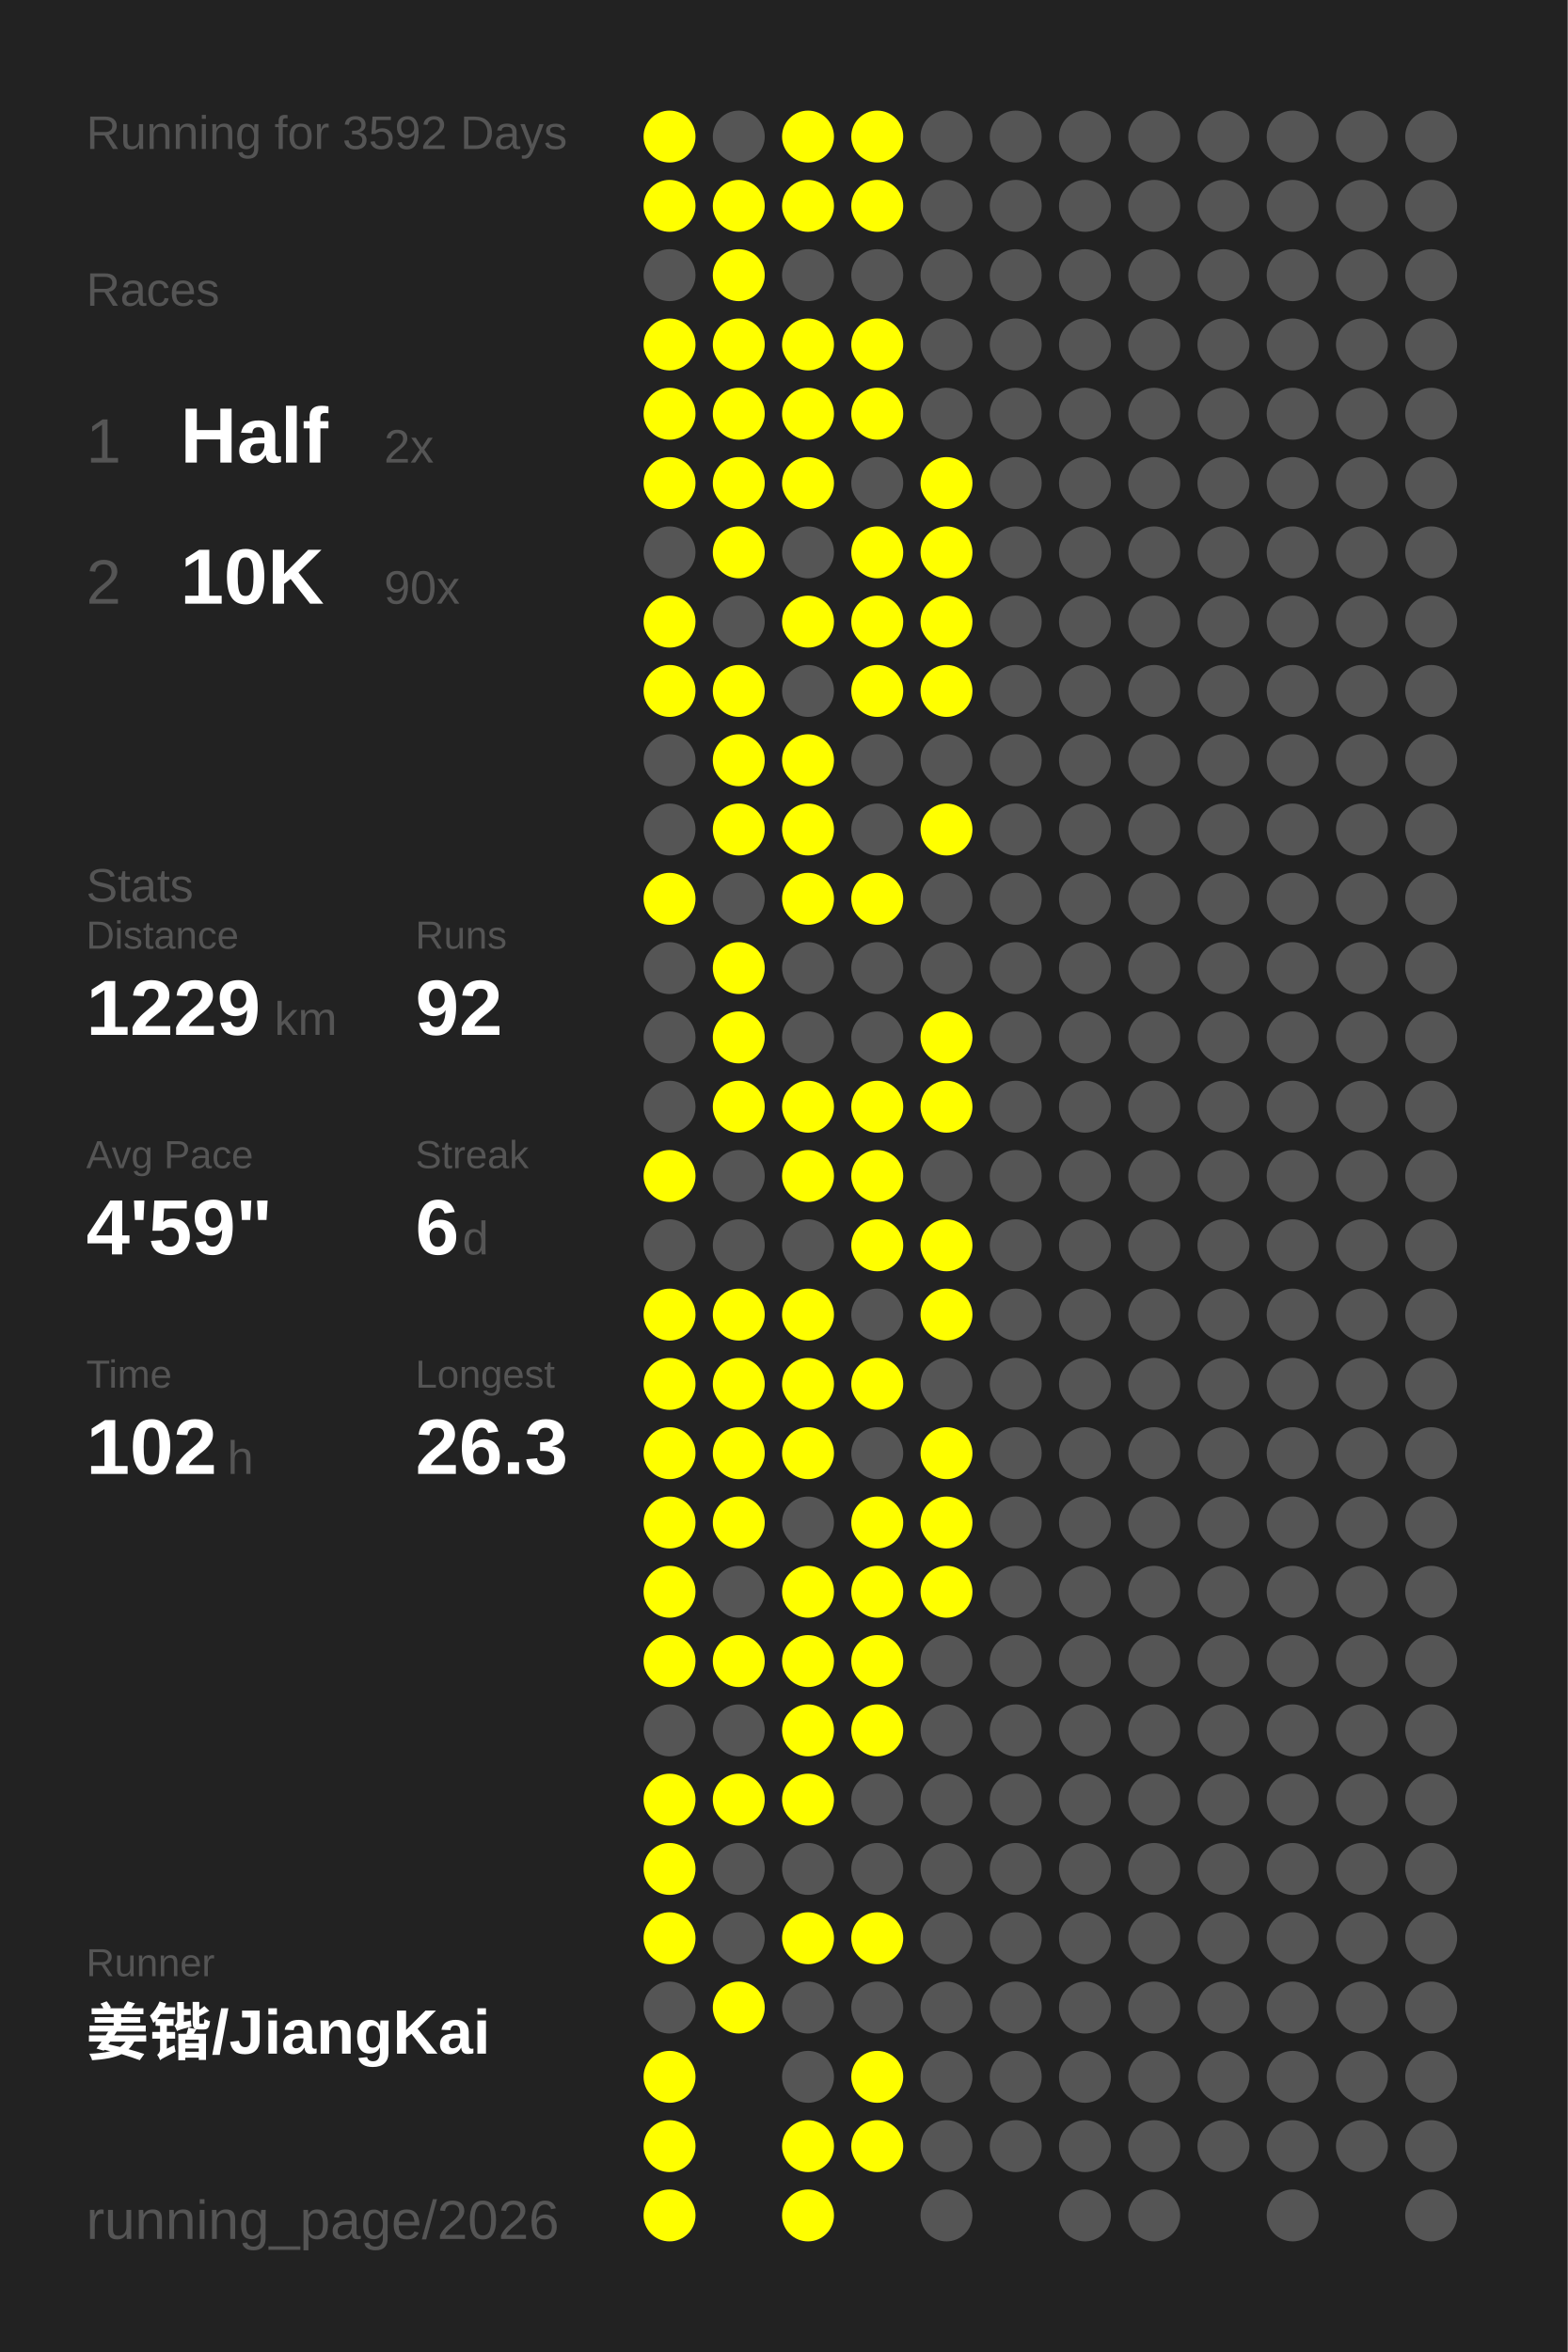
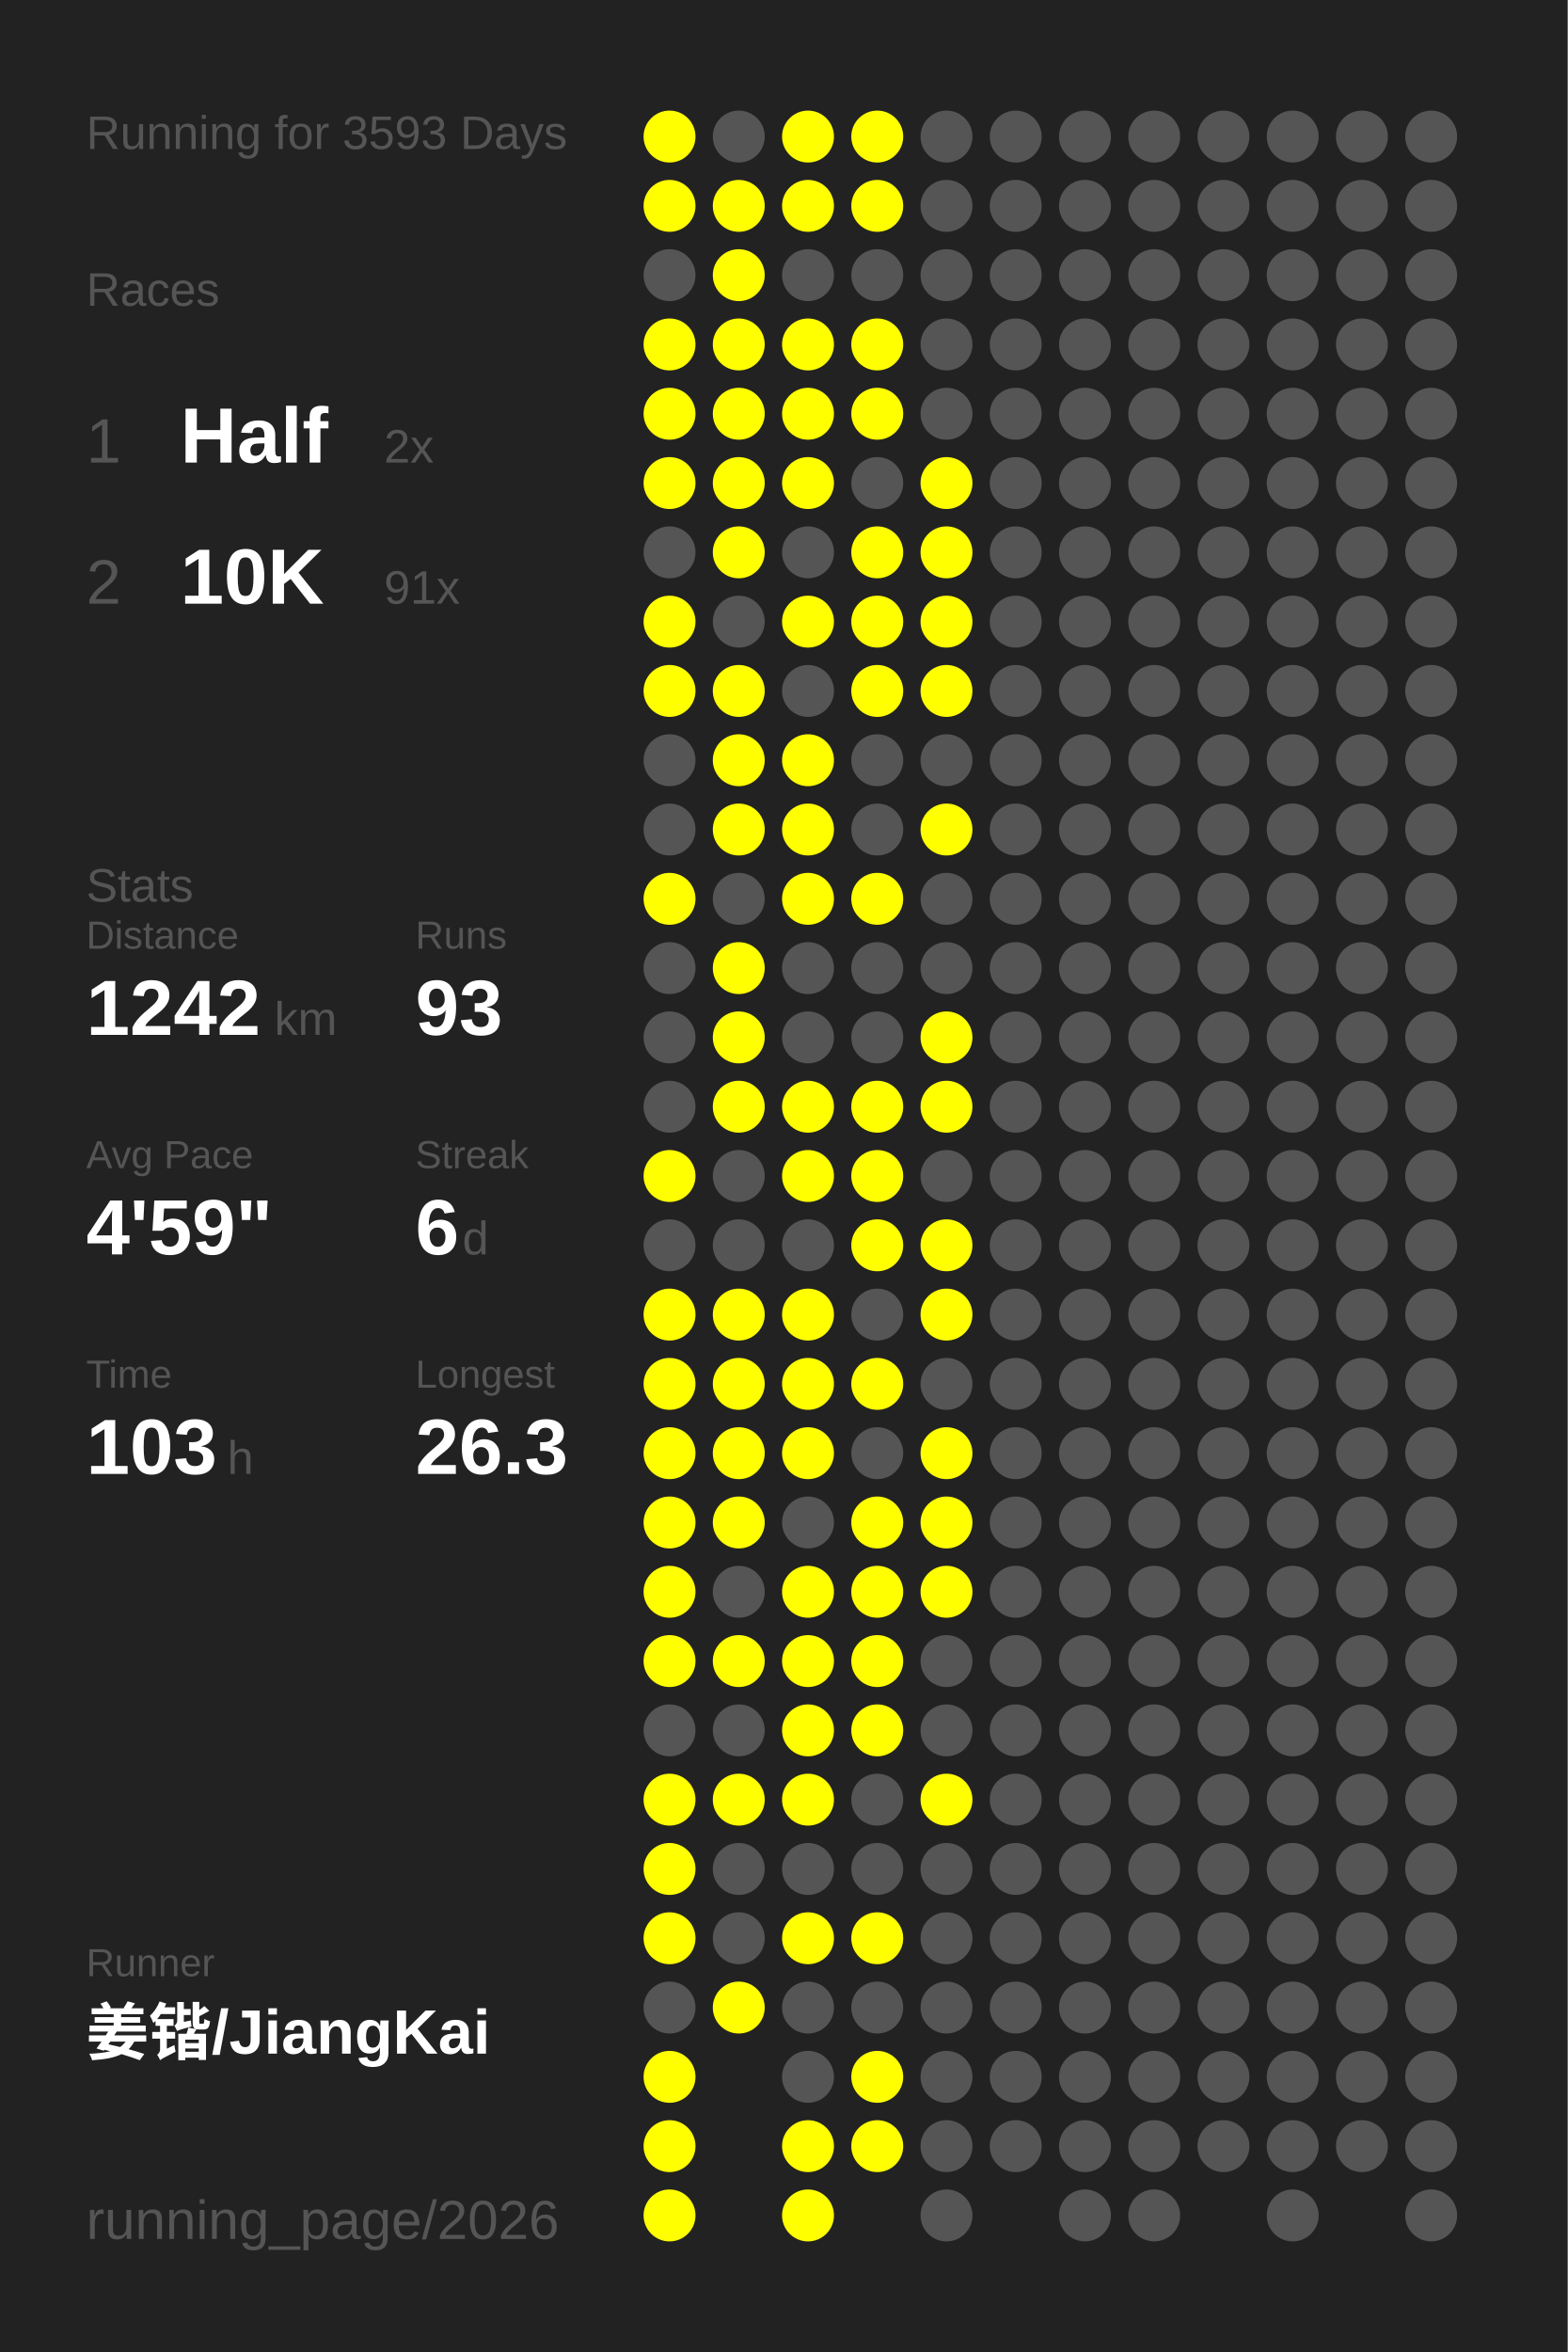
<svg xmlns="http://www.w3.org/2000/svg" baseProfile="full" height="300mm" version="1.1" viewBox="0,0,200,300" width="200mm">
  <defs />
  <rect fill="#222222" height="300" width="200" x="0" y="0" />
-   <text fill="#555555" style="font-size:6px; font-family:Arial;" x="11" y="19">Running for 3592 Days</text>
+   <text fill="#555555" style="font-size:6px; font-family:Arial;" x="11" y="19">Running for 3593 Days</text>
  <text fill="#555555" style="font-size:6px; font-family:Arial;" x="11" y="39">Races</text>
  <text fill="#555555" style="font-size:8px; font-family:Arial;" x="11" y="59">1</text>
  <text fill="#FFFFFF" style="font-size:10px; font-family:Arial; font-weight:bold;" x="23" y="59">Half</text>
  <text fill="#555555" style="font-size:6px; font-family:Arial;" x="49" y="59">2x</text>
  <text fill="#555555" style="font-size:8px; font-family:Arial;" x="11" y="77">2</text>
  <text fill="#FFFFFF" style="font-size:10px; font-family:Arial; font-weight:bold;" x="23" y="77">10K</text>
-   <text fill="#555555" style="font-size:6px; font-family:Arial;" x="49" y="77">90x</text>
+   <text fill="#555555" style="font-size:6px; font-family:Arial;" x="49" y="77">91x</text>
  <text fill="#555555" style="font-size:6px; font-family:Arial;" x="11" y="115">Stats</text>
  <text fill="#555555" style="font-size:5px; font-family:Arial;" x="11" y="121">Distance</text>
-   <text fill="#FFFFFF" style="font-size:10px; font-family:Arial; font-weight:bold;" x="11" y="132">1229</text>
+   <text fill="#FFFFFF" style="font-size:10px; font-family:Arial; font-weight:bold;" x="11" y="132">1242</text>
  <text fill="#555555" style="font-size:6px; font-family:Arial;" x="35" y="132">km</text>
  <text fill="#555555" style="font-size:5px; font-family:Arial;" x="53" y="121">Runs</text>
-   <text fill="#FFFFFF" style="font-size:10px; font-family:Arial; font-weight:bold;" x="53" y="132">92</text>
+   <text fill="#FFFFFF" style="font-size:10px; font-family:Arial; font-weight:bold;" x="53" y="132">93</text>
  <text fill="#555555" style="font-size:5px; font-family:Arial;" x="11" y="149">Avg Pace</text>
  <text fill="#FFFFFF" style="font-size:10px; font-family:Arial; font-weight:bold;" x="11" y="160">4'59"</text>
  <text fill="#555555" style="font-size:5px; font-family:Arial;" x="53" y="149">Streak</text>
  <text fill="#FFFFFF" style="font-size:10px; font-family:Arial; font-weight:bold;" x="53" y="160">6</text>
  <text fill="#555555" style="font-size:6px; font-family:Arial;" x="59" y="160">d</text>
  <text fill="#555555" style="font-size:5px; font-family:Arial;" x="11" y="177">Time</text>
-   <text fill="#FFFFFF" style="font-size:10px; font-family:Arial; font-weight:bold;" x="11" y="188">102</text>
+   <text fill="#FFFFFF" style="font-size:10px; font-family:Arial; font-weight:bold;" x="11" y="188">103</text>
  <text fill="#555555" style="font-size:6px; font-family:Arial;" x="29" y="188">h</text>
  <text fill="#555555" style="font-size:5px; font-family:Arial;" x="53" y="177">Longest</text>
  <text fill="#FFFFFF" style="font-size:10px; font-family:Arial; font-weight:bold;" x="53" y="188">26.3</text>
  <text fill="#555555" style="font-size:5px; font-family:Arial;" x="11" y="252.065">Runner</text>
  <text fill="#FFFFFF" style="font-size:8px; font-family:Arial; font-weight:bold;" x="11" y="262.065">姜锴/JiangKai</text>
  <text fill="#555555" style="font-size:7px; font-family:Arial;" x="11" y="285.581">running_page/2026</text>
  <circle cx="85.417" cy="17.419" fill="#FFFF00" r="3.312" />
  <circle cx="85.417" cy="26.258" fill="#FFFF00" r="3.312" />
  <circle cx="85.417" cy="35.097" fill="#555555" r="3.312" />
  <circle cx="85.417" cy="43.935" fill="#FFFF00" r="3.312" />
  <circle cx="85.417" cy="52.774" fill="#FFFF00" r="3.312" />
  <circle cx="85.417" cy="61.613" fill="#FFFF00" r="3.312" />
  <circle cx="85.417" cy="70.452" fill="#555555" r="3.312" />
  <circle cx="85.417" cy="79.29" fill="#FFFF00" r="3.312" />
  <circle cx="85.417" cy="88.129" fill="#FFFF00" r="3.312" />
  <circle cx="85.417" cy="96.968" fill="#555555" r="3.312" />
  <circle cx="85.417" cy="105.806" fill="#555555" r="3.312" />
  <circle cx="85.417" cy="114.645" fill="#FFFF00" r="3.312" />
  <circle cx="85.417" cy="123.484" fill="#555555" r="3.312" />
  <circle cx="85.417" cy="132.323" fill="#555555" r="3.312" />
  <circle cx="85.417" cy="141.161" fill="#555555" r="3.312" />
  <circle cx="85.417" cy="150" fill="#FFFF00" r="3.312" />
  <circle cx="85.417" cy="158.839" fill="#555555" r="3.312" />
  <circle cx="85.417" cy="167.677" fill="#FFFF00" r="3.312" />
  <circle cx="85.417" cy="176.516" fill="#FFFF00" r="3.312" />
  <circle cx="85.417" cy="185.355" fill="#FFFF00" r="3.312" />
  <circle cx="85.417" cy="194.194" fill="#FFFF00" r="3.312" />
  <circle cx="85.417" cy="203.032" fill="#FFFF00" r="3.312" />
  <circle cx="85.417" cy="211.871" fill="#FFFF00" r="3.312" />
  <circle cx="85.417" cy="220.71" fill="#555555" r="3.312" />
  <circle cx="85.417" cy="229.548" fill="#FFFF00" r="3.312" />
  <circle cx="85.417" cy="238.387" fill="#FFFF00" r="3.312" />
  <circle cx="85.417" cy="247.226" fill="#FFFF00" r="3.312" />
  <circle cx="85.417" cy="256.065" fill="#555555" r="3.312" />
  <circle cx="85.417" cy="264.903" fill="#FFFF00" r="3.312" />
  <circle cx="85.417" cy="273.742" fill="#FFFF00" r="3.312" />
  <circle cx="85.417" cy="282.581" fill="#FFFF00" r="3.312" />
  <circle cx="94.25" cy="17.419" fill="#555555" r="3.312" />
  <circle cx="94.25" cy="26.258" fill="#FFFF00" r="3.312" />
  <circle cx="94.25" cy="35.097" fill="#FFFF00" r="3.312" />
  <circle cx="94.25" cy="43.935" fill="#FFFF00" r="3.312" />
  <circle cx="94.25" cy="52.774" fill="#FFFF00" r="3.312" />
  <circle cx="94.25" cy="61.613" fill="#FFFF00" r="3.312" />
  <circle cx="94.25" cy="70.452" fill="#FFFF00" r="3.312" />
  <circle cx="94.25" cy="79.29" fill="#555555" r="3.312" />
  <circle cx="94.25" cy="88.129" fill="#FFFF00" r="3.312" />
  <circle cx="94.25" cy="96.968" fill="#FFFF00" r="3.312" />
  <circle cx="94.25" cy="105.806" fill="#FFFF00" r="3.312" />
  <circle cx="94.25" cy="114.645" fill="#555555" r="3.312" />
  <circle cx="94.25" cy="123.484" fill="#FFFF00" r="3.312" />
  <circle cx="94.25" cy="132.323" fill="#FFFF00" r="3.312" />
  <circle cx="94.25" cy="141.161" fill="#FFFF00" r="3.312" />
  <circle cx="94.25" cy="150" fill="#555555" r="3.312" />
  <circle cx="94.25" cy="158.839" fill="#555555" r="3.312" />
  <circle cx="94.25" cy="167.677" fill="#FFFF00" r="3.312" />
  <circle cx="94.25" cy="176.516" fill="#FFFF00" r="3.312" />
  <circle cx="94.25" cy="185.355" fill="#FFFF00" r="3.312" />
  <circle cx="94.25" cy="194.194" fill="#FFFF00" r="3.312" />
  <circle cx="94.25" cy="203.032" fill="#555555" r="3.312" />
  <circle cx="94.25" cy="211.871" fill="#FFFF00" r="3.312" />
  <circle cx="94.25" cy="220.71" fill="#555555" r="3.312" />
  <circle cx="94.25" cy="229.548" fill="#FFFF00" r="3.312" />
  <circle cx="94.25" cy="238.387" fill="#555555" r="3.312" />
  <circle cx="94.25" cy="247.226" fill="#555555" r="3.312" />
  <circle cx="94.25" cy="256.065" fill="#FFFF00" r="3.312" />
  <circle cx="103.083" cy="17.419" fill="#FFFF00" r="3.312" />
  <circle cx="103.083" cy="26.258" fill="#FFFF00" r="3.312" />
  <circle cx="103.083" cy="35.097" fill="#555555" r="3.312" />
  <circle cx="103.083" cy="43.935" fill="#FFFF00" r="3.312" />
  <circle cx="103.083" cy="52.774" fill="#FFFF00" r="3.312" />
  <circle cx="103.083" cy="61.613" fill="#FFFF00" r="3.312" />
  <circle cx="103.083" cy="70.452" fill="#555555" r="3.312" />
  <circle cx="103.083" cy="79.29" fill="#FFFF00" r="3.312" />
  <circle cx="103.083" cy="88.129" fill="#555555" r="3.312" />
  <circle cx="103.083" cy="96.968" fill="#FFFF00" r="3.312" />
  <circle cx="103.083" cy="105.806" fill="#FFFF00" r="3.312" />
  <circle cx="103.083" cy="114.645" fill="#FFFF00" r="3.312" />
  <circle cx="103.083" cy="123.484" fill="#555555" r="3.312" />
  <circle cx="103.083" cy="132.323" fill="#555555" r="3.312" />
  <circle cx="103.083" cy="141.161" fill="#FFFF00" r="3.312" />
  <circle cx="103.083" cy="150" fill="#FFFF00" r="3.312" />
  <circle cx="103.083" cy="158.839" fill="#555555" r="3.312" />
  <circle cx="103.083" cy="167.677" fill="#FFFF00" r="3.312" />
  <circle cx="103.083" cy="176.516" fill="#FFFF00" r="3.312" />
  <circle cx="103.083" cy="185.355" fill="#FFFF00" r="3.312" />
  <circle cx="103.083" cy="194.194" fill="#555555" r="3.312" />
  <circle cx="103.083" cy="203.032" fill="#FFFF00" r="3.312" />
  <circle cx="103.083" cy="211.871" fill="#FFFF00" r="3.312" />
  <circle cx="103.083" cy="220.71" fill="#FFFF00" r="3.312" />
  <circle cx="103.083" cy="229.548" fill="#FFFF00" r="3.312" />
  <circle cx="103.083" cy="238.387" fill="#555555" r="3.312" />
  <circle cx="103.083" cy="247.226" fill="#FFFF00" r="3.312" />
  <circle cx="103.083" cy="256.065" fill="#555555" r="3.312" />
  <circle cx="103.083" cy="264.903" fill="#555555" r="3.312" />
  <circle cx="103.083" cy="273.742" fill="#FFFF00" r="3.312" />
  <circle cx="103.083" cy="282.581" fill="#FFFF00" r="3.312" />
  <circle cx="111.917" cy="17.419" fill="#FFFF00" r="3.312" />
  <circle cx="111.917" cy="26.258" fill="#FFFF00" r="3.312" />
  <circle cx="111.917" cy="35.097" fill="#555555" r="3.312" />
  <circle cx="111.917" cy="43.935" fill="#FFFF00" r="3.312" />
  <circle cx="111.917" cy="52.774" fill="#FFFF00" r="3.312" />
  <circle cx="111.917" cy="61.613" fill="#555555" r="3.312" />
  <circle cx="111.917" cy="70.452" fill="#FFFF00" r="3.312" />
  <circle cx="111.917" cy="79.29" fill="#FFFF00" r="3.312" />
  <circle cx="111.917" cy="88.129" fill="#FFFF00" r="3.312" />
  <circle cx="111.917" cy="96.968" fill="#555555" r="3.312" />
  <circle cx="111.917" cy="105.806" fill="#555555" r="3.312" />
  <circle cx="111.917" cy="114.645" fill="#FFFF00" r="3.312" />
  <circle cx="111.917" cy="123.484" fill="#555555" r="3.312" />
  <circle cx="111.917" cy="132.323" fill="#555555" r="3.312" />
  <circle cx="111.917" cy="141.161" fill="#FFFF00" r="3.312" />
  <circle cx="111.917" cy="150" fill="#FFFF00" r="3.312" />
  <circle cx="111.917" cy="158.839" fill="#FFFF00" r="3.312" />
  <circle cx="111.917" cy="167.677" fill="#555555" r="3.312" />
  <circle cx="111.917" cy="176.516" fill="#FFFF00" r="3.312" />
  <circle cx="111.917" cy="185.355" fill="#555555" r="3.312" />
  <circle cx="111.917" cy="194.194" fill="#FFFF00" r="3.312" />
  <circle cx="111.917" cy="203.032" fill="#FFFF00" r="3.312" />
  <circle cx="111.917" cy="211.871" fill="#FFFF00" r="3.312" />
  <circle cx="111.917" cy="220.71" fill="#FFFF00" r="3.312" />
  <circle cx="111.917" cy="229.548" fill="#555555" r="3.312" />
  <circle cx="111.917" cy="238.387" fill="#555555" r="3.312" />
  <circle cx="111.917" cy="247.226" fill="#FFFF00" r="3.312" />
  <circle cx="111.917" cy="256.065" fill="#555555" r="3.312" />
  <circle cx="111.917" cy="264.903" fill="#FFFF00" r="3.312" />
  <circle cx="111.917" cy="273.742" fill="#FFFF00" r="3.312" />
  <circle cx="120.75" cy="17.419" fill="#555555" r="3.312" />
  <circle cx="120.75" cy="26.258" fill="#555555" r="3.312" />
  <circle cx="120.75" cy="35.097" fill="#555555" r="3.312" />
  <circle cx="120.75" cy="43.935" fill="#555555" r="3.312" />
  <circle cx="120.75" cy="52.774" fill="#555555" r="3.312" />
  <circle cx="120.75" cy="61.613" fill="#FFFF00" r="3.312" />
  <circle cx="120.75" cy="70.452" fill="#FFFF00" r="3.312" />
  <circle cx="120.75" cy="79.29" fill="#FFFF00" r="3.312" />
  <circle cx="120.75" cy="88.129" fill="#FFFF00" r="3.312" />
  <circle cx="120.75" cy="96.968" fill="#555555" r="3.312" />
  <circle cx="120.75" cy="105.806" fill="#FFFF00" r="3.312" />
  <circle cx="120.75" cy="114.645" fill="#555555" r="3.312" />
  <circle cx="120.75" cy="123.484" fill="#555555" r="3.312" />
  <circle cx="120.75" cy="132.323" fill="#FFFF00" r="3.312" />
  <circle cx="120.75" cy="141.161" fill="#FFFF00" r="3.312" />
  <circle cx="120.75" cy="150" fill="#555555" r="3.312" />
  <circle cx="120.75" cy="158.839" fill="#FFFF00" r="3.312" />
  <circle cx="120.75" cy="167.677" fill="#FFFF00" r="3.312" />
  <circle cx="120.75" cy="176.516" fill="#555555" r="3.312" />
  <circle cx="120.75" cy="185.355" fill="#FFFF00" r="3.312" />
  <circle cx="120.75" cy="194.194" fill="#FFFF00" r="3.312" />
  <circle cx="120.75" cy="203.032" fill="#FFFF00" r="3.312" />
  <circle cx="120.75" cy="211.871" fill="#555555" r="3.312" />
  <circle cx="120.75" cy="220.71" fill="#555555" r="3.312" />
-   <circle cx="120.75" cy="229.548" fill="#555555" r="3.312" />
+   <circle cx="120.75" cy="229.548" fill="#FFFF00" r="3.312" />
  <circle cx="120.75" cy="238.387" fill="#555555" r="3.312" />
  <circle cx="120.75" cy="247.226" fill="#555555" r="3.312" />
  <circle cx="120.75" cy="256.065" fill="#555555" r="3.312" />
  <circle cx="120.75" cy="264.903" fill="#555555" r="3.312" />
  <circle cx="120.75" cy="273.742" fill="#555555" r="3.312" />
  <circle cx="120.75" cy="282.581" fill="#555555" r="3.312" />
  <circle cx="129.583" cy="17.419" fill="#555555" r="3.312" />
  <circle cx="129.583" cy="26.258" fill="#555555" r="3.312" />
  <circle cx="129.583" cy="35.097" fill="#555555" r="3.312" />
  <circle cx="129.583" cy="43.935" fill="#555555" r="3.312" />
  <circle cx="129.583" cy="52.774" fill="#555555" r="3.312" />
  <circle cx="129.583" cy="61.613" fill="#555555" r="3.312" />
  <circle cx="129.583" cy="70.452" fill="#555555" r="3.312" />
  <circle cx="129.583" cy="79.29" fill="#555555" r="3.312" />
  <circle cx="129.583" cy="88.129" fill="#555555" r="3.312" />
  <circle cx="129.583" cy="96.968" fill="#555555" r="3.312" />
  <circle cx="129.583" cy="105.806" fill="#555555" r="3.312" />
  <circle cx="129.583" cy="114.645" fill="#555555" r="3.312" />
  <circle cx="129.583" cy="123.484" fill="#555555" r="3.312" />
  <circle cx="129.583" cy="132.323" fill="#555555" r="3.312" />
  <circle cx="129.583" cy="141.161" fill="#555555" r="3.312" />
  <circle cx="129.583" cy="150" fill="#555555" r="3.312" />
  <circle cx="129.583" cy="158.839" fill="#555555" r="3.312" />
  <circle cx="129.583" cy="167.677" fill="#555555" r="3.312" />
  <circle cx="129.583" cy="176.516" fill="#555555" r="3.312" />
  <circle cx="129.583" cy="185.355" fill="#555555" r="3.312" />
  <circle cx="129.583" cy="194.194" fill="#555555" r="3.312" />
  <circle cx="129.583" cy="203.032" fill="#555555" r="3.312" />
  <circle cx="129.583" cy="211.871" fill="#555555" r="3.312" />
  <circle cx="129.583" cy="220.71" fill="#555555" r="3.312" />
  <circle cx="129.583" cy="229.548" fill="#555555" r="3.312" />
  <circle cx="129.583" cy="238.387" fill="#555555" r="3.312" />
  <circle cx="129.583" cy="247.226" fill="#555555" r="3.312" />
  <circle cx="129.583" cy="256.065" fill="#555555" r="3.312" />
  <circle cx="129.583" cy="264.903" fill="#555555" r="3.312" />
  <circle cx="129.583" cy="273.742" fill="#555555" r="3.312" />
  <circle cx="138.417" cy="17.419" fill="#555555" r="3.312" />
  <circle cx="138.417" cy="26.258" fill="#555555" r="3.312" />
  <circle cx="138.417" cy="35.097" fill="#555555" r="3.312" />
  <circle cx="138.417" cy="43.935" fill="#555555" r="3.312" />
  <circle cx="138.417" cy="52.774" fill="#555555" r="3.312" />
  <circle cx="138.417" cy="61.613" fill="#555555" r="3.312" />
  <circle cx="138.417" cy="70.452" fill="#555555" r="3.312" />
  <circle cx="138.417" cy="79.29" fill="#555555" r="3.312" />
  <circle cx="138.417" cy="88.129" fill="#555555" r="3.312" />
  <circle cx="138.417" cy="96.968" fill="#555555" r="3.312" />
  <circle cx="138.417" cy="105.806" fill="#555555" r="3.312" />
  <circle cx="138.417" cy="114.645" fill="#555555" r="3.312" />
  <circle cx="138.417" cy="123.484" fill="#555555" r="3.312" />
  <circle cx="138.417" cy="132.323" fill="#555555" r="3.312" />
  <circle cx="138.417" cy="141.161" fill="#555555" r="3.312" />
  <circle cx="138.417" cy="150" fill="#555555" r="3.312" />
  <circle cx="138.417" cy="158.839" fill="#555555" r="3.312" />
  <circle cx="138.417" cy="167.677" fill="#555555" r="3.312" />
  <circle cx="138.417" cy="176.516" fill="#555555" r="3.312" />
  <circle cx="138.417" cy="185.355" fill="#555555" r="3.312" />
  <circle cx="138.417" cy="194.194" fill="#555555" r="3.312" />
  <circle cx="138.417" cy="203.032" fill="#555555" r="3.312" />
  <circle cx="138.417" cy="211.871" fill="#555555" r="3.312" />
  <circle cx="138.417" cy="220.71" fill="#555555" r="3.312" />
  <circle cx="138.417" cy="229.548" fill="#555555" r="3.312" />
  <circle cx="138.417" cy="238.387" fill="#555555" r="3.312" />
  <circle cx="138.417" cy="247.226" fill="#555555" r="3.312" />
  <circle cx="138.417" cy="256.065" fill="#555555" r="3.312" />
  <circle cx="138.417" cy="264.903" fill="#555555" r="3.312" />
  <circle cx="138.417" cy="273.742" fill="#555555" r="3.312" />
  <circle cx="138.417" cy="282.581" fill="#555555" r="3.312" />
  <circle cx="147.25" cy="17.419" fill="#555555" r="3.312" />
  <circle cx="147.25" cy="26.258" fill="#555555" r="3.312" />
  <circle cx="147.25" cy="35.097" fill="#555555" r="3.312" />
  <circle cx="147.25" cy="43.935" fill="#555555" r="3.312" />
  <circle cx="147.25" cy="52.774" fill="#555555" r="3.312" />
  <circle cx="147.25" cy="61.613" fill="#555555" r="3.312" />
  <circle cx="147.25" cy="70.452" fill="#555555" r="3.312" />
  <circle cx="147.25" cy="79.29" fill="#555555" r="3.312" />
  <circle cx="147.25" cy="88.129" fill="#555555" r="3.312" />
  <circle cx="147.25" cy="96.968" fill="#555555" r="3.312" />
  <circle cx="147.25" cy="105.806" fill="#555555" r="3.312" />
  <circle cx="147.25" cy="114.645" fill="#555555" r="3.312" />
  <circle cx="147.25" cy="123.484" fill="#555555" r="3.312" />
  <circle cx="147.25" cy="132.323" fill="#555555" r="3.312" />
  <circle cx="147.25" cy="141.161" fill="#555555" r="3.312" />
  <circle cx="147.25" cy="150" fill="#555555" r="3.312" />
  <circle cx="147.25" cy="158.839" fill="#555555" r="3.312" />
  <circle cx="147.25" cy="167.677" fill="#555555" r="3.312" />
  <circle cx="147.25" cy="176.516" fill="#555555" r="3.312" />
  <circle cx="147.25" cy="185.355" fill="#555555" r="3.312" />
  <circle cx="147.25" cy="194.194" fill="#555555" r="3.312" />
  <circle cx="147.25" cy="203.032" fill="#555555" r="3.312" />
  <circle cx="147.25" cy="211.871" fill="#555555" r="3.312" />
  <circle cx="147.25" cy="220.71" fill="#555555" r="3.312" />
  <circle cx="147.25" cy="229.548" fill="#555555" r="3.312" />
  <circle cx="147.25" cy="238.387" fill="#555555" r="3.312" />
  <circle cx="147.25" cy="247.226" fill="#555555" r="3.312" />
  <circle cx="147.25" cy="256.065" fill="#555555" r="3.312" />
  <circle cx="147.25" cy="264.903" fill="#555555" r="3.312" />
  <circle cx="147.25" cy="273.742" fill="#555555" r="3.312" />
  <circle cx="147.25" cy="282.581" fill="#555555" r="3.312" />
  <circle cx="156.083" cy="17.419" fill="#555555" r="3.312" />
  <circle cx="156.083" cy="26.258" fill="#555555" r="3.312" />
  <circle cx="156.083" cy="35.097" fill="#555555" r="3.312" />
  <circle cx="156.083" cy="43.935" fill="#555555" r="3.312" />
  <circle cx="156.083" cy="52.774" fill="#555555" r="3.312" />
  <circle cx="156.083" cy="61.613" fill="#555555" r="3.312" />
  <circle cx="156.083" cy="70.452" fill="#555555" r="3.312" />
  <circle cx="156.083" cy="79.29" fill="#555555" r="3.312" />
  <circle cx="156.083" cy="88.129" fill="#555555" r="3.312" />
  <circle cx="156.083" cy="96.968" fill="#555555" r="3.312" />
  <circle cx="156.083" cy="105.806" fill="#555555" r="3.312" />
  <circle cx="156.083" cy="114.645" fill="#555555" r="3.312" />
  <circle cx="156.083" cy="123.484" fill="#555555" r="3.312" />
  <circle cx="156.083" cy="132.323" fill="#555555" r="3.312" />
  <circle cx="156.083" cy="141.161" fill="#555555" r="3.312" />
  <circle cx="156.083" cy="150" fill="#555555" r="3.312" />
  <circle cx="156.083" cy="158.839" fill="#555555" r="3.312" />
  <circle cx="156.083" cy="167.677" fill="#555555" r="3.312" />
  <circle cx="156.083" cy="176.516" fill="#555555" r="3.312" />
  <circle cx="156.083" cy="185.355" fill="#555555" r="3.312" />
  <circle cx="156.083" cy="194.194" fill="#555555" r="3.312" />
  <circle cx="156.083" cy="203.032" fill="#555555" r="3.312" />
  <circle cx="156.083" cy="211.871" fill="#555555" r="3.312" />
  <circle cx="156.083" cy="220.71" fill="#555555" r="3.312" />
  <circle cx="156.083" cy="229.548" fill="#555555" r="3.312" />
  <circle cx="156.083" cy="238.387" fill="#555555" r="3.312" />
  <circle cx="156.083" cy="247.226" fill="#555555" r="3.312" />
  <circle cx="156.083" cy="256.065" fill="#555555" r="3.312" />
  <circle cx="156.083" cy="264.903" fill="#555555" r="3.312" />
  <circle cx="156.083" cy="273.742" fill="#555555" r="3.312" />
  <circle cx="164.917" cy="17.419" fill="#555555" r="3.312" />
  <circle cx="164.917" cy="26.258" fill="#555555" r="3.312" />
  <circle cx="164.917" cy="35.097" fill="#555555" r="3.312" />
  <circle cx="164.917" cy="43.935" fill="#555555" r="3.312" />
  <circle cx="164.917" cy="52.774" fill="#555555" r="3.312" />
  <circle cx="164.917" cy="61.613" fill="#555555" r="3.312" />
  <circle cx="164.917" cy="70.452" fill="#555555" r="3.312" />
  <circle cx="164.917" cy="79.29" fill="#555555" r="3.312" />
  <circle cx="164.917" cy="88.129" fill="#555555" r="3.312" />
  <circle cx="164.917" cy="96.968" fill="#555555" r="3.312" />
  <circle cx="164.917" cy="105.806" fill="#555555" r="3.312" />
  <circle cx="164.917" cy="114.645" fill="#555555" r="3.312" />
  <circle cx="164.917" cy="123.484" fill="#555555" r="3.312" />
  <circle cx="164.917" cy="132.323" fill="#555555" r="3.312" />
  <circle cx="164.917" cy="141.161" fill="#555555" r="3.312" />
  <circle cx="164.917" cy="150" fill="#555555" r="3.312" />
  <circle cx="164.917" cy="158.839" fill="#555555" r="3.312" />
  <circle cx="164.917" cy="167.677" fill="#555555" r="3.312" />
  <circle cx="164.917" cy="176.516" fill="#555555" r="3.312" />
  <circle cx="164.917" cy="185.355" fill="#555555" r="3.312" />
  <circle cx="164.917" cy="194.194" fill="#555555" r="3.312" />
  <circle cx="164.917" cy="203.032" fill="#555555" r="3.312" />
  <circle cx="164.917" cy="211.871" fill="#555555" r="3.312" />
  <circle cx="164.917" cy="220.71" fill="#555555" r="3.312" />
  <circle cx="164.917" cy="229.548" fill="#555555" r="3.312" />
  <circle cx="164.917" cy="238.387" fill="#555555" r="3.312" />
  <circle cx="164.917" cy="247.226" fill="#555555" r="3.312" />
  <circle cx="164.917" cy="256.065" fill="#555555" r="3.312" />
  <circle cx="164.917" cy="264.903" fill="#555555" r="3.312" />
  <circle cx="164.917" cy="273.742" fill="#555555" r="3.312" />
  <circle cx="164.917" cy="282.581" fill="#555555" r="3.312" />
  <circle cx="173.75" cy="17.419" fill="#555555" r="3.312" />
  <circle cx="173.75" cy="26.258" fill="#555555" r="3.312" />
  <circle cx="173.75" cy="35.097" fill="#555555" r="3.312" />
  <circle cx="173.75" cy="43.935" fill="#555555" r="3.312" />
  <circle cx="173.75" cy="52.774" fill="#555555" r="3.312" />
  <circle cx="173.75" cy="61.613" fill="#555555" r="3.312" />
  <circle cx="173.75" cy="70.452" fill="#555555" r="3.312" />
  <circle cx="173.75" cy="79.29" fill="#555555" r="3.312" />
  <circle cx="173.75" cy="88.129" fill="#555555" r="3.312" />
  <circle cx="173.75" cy="96.968" fill="#555555" r="3.312" />
  <circle cx="173.75" cy="105.806" fill="#555555" r="3.312" />
  <circle cx="173.75" cy="114.645" fill="#555555" r="3.312" />
  <circle cx="173.75" cy="123.484" fill="#555555" r="3.312" />
  <circle cx="173.75" cy="132.323" fill="#555555" r="3.312" />
  <circle cx="173.75" cy="141.161" fill="#555555" r="3.312" />
  <circle cx="173.75" cy="150" fill="#555555" r="3.312" />
  <circle cx="173.75" cy="158.839" fill="#555555" r="3.312" />
  <circle cx="173.75" cy="167.677" fill="#555555" r="3.312" />
  <circle cx="173.75" cy="176.516" fill="#555555" r="3.312" />
  <circle cx="173.75" cy="185.355" fill="#555555" r="3.312" />
  <circle cx="173.75" cy="194.194" fill="#555555" r="3.312" />
  <circle cx="173.75" cy="203.032" fill="#555555" r="3.312" />
  <circle cx="173.75" cy="211.871" fill="#555555" r="3.312" />
  <circle cx="173.75" cy="220.71" fill="#555555" r="3.312" />
  <circle cx="173.75" cy="229.548" fill="#555555" r="3.312" />
  <circle cx="173.75" cy="238.387" fill="#555555" r="3.312" />
  <circle cx="173.75" cy="247.226" fill="#555555" r="3.312" />
  <circle cx="173.75" cy="256.065" fill="#555555" r="3.312" />
  <circle cx="173.75" cy="264.903" fill="#555555" r="3.312" />
  <circle cx="173.75" cy="273.742" fill="#555555" r="3.312" />
  <circle cx="182.583" cy="17.419" fill="#555555" r="3.312" />
  <circle cx="182.583" cy="26.258" fill="#555555" r="3.312" />
  <circle cx="182.583" cy="35.097" fill="#555555" r="3.312" />
  <circle cx="182.583" cy="43.935" fill="#555555" r="3.312" />
  <circle cx="182.583" cy="52.774" fill="#555555" r="3.312" />
  <circle cx="182.583" cy="61.613" fill="#555555" r="3.312" />
  <circle cx="182.583" cy="70.452" fill="#555555" r="3.312" />
  <circle cx="182.583" cy="79.29" fill="#555555" r="3.312" />
  <circle cx="182.583" cy="88.129" fill="#555555" r="3.312" />
  <circle cx="182.583" cy="96.968" fill="#555555" r="3.312" />
  <circle cx="182.583" cy="105.806" fill="#555555" r="3.312" />
  <circle cx="182.583" cy="114.645" fill="#555555" r="3.312" />
  <circle cx="182.583" cy="123.484" fill="#555555" r="3.312" />
  <circle cx="182.583" cy="132.323" fill="#555555" r="3.312" />
  <circle cx="182.583" cy="141.161" fill="#555555" r="3.312" />
  <circle cx="182.583" cy="150" fill="#555555" r="3.312" />
  <circle cx="182.583" cy="158.839" fill="#555555" r="3.312" />
  <circle cx="182.583" cy="167.677" fill="#555555" r="3.312" />
  <circle cx="182.583" cy="176.516" fill="#555555" r="3.312" />
  <circle cx="182.583" cy="185.355" fill="#555555" r="3.312" />
  <circle cx="182.583" cy="194.194" fill="#555555" r="3.312" />
  <circle cx="182.583" cy="203.032" fill="#555555" r="3.312" />
  <circle cx="182.583" cy="211.871" fill="#555555" r="3.312" />
  <circle cx="182.583" cy="220.71" fill="#555555" r="3.312" />
  <circle cx="182.583" cy="229.548" fill="#555555" r="3.312" />
  <circle cx="182.583" cy="238.387" fill="#555555" r="3.312" />
  <circle cx="182.583" cy="247.226" fill="#555555" r="3.312" />
  <circle cx="182.583" cy="256.065" fill="#555555" r="3.312" />
  <circle cx="182.583" cy="264.903" fill="#555555" r="3.312" />
  <circle cx="182.583" cy="273.742" fill="#555555" r="3.312" />
  <circle cx="182.583" cy="282.581" fill="#555555" r="3.312" />
</svg>
